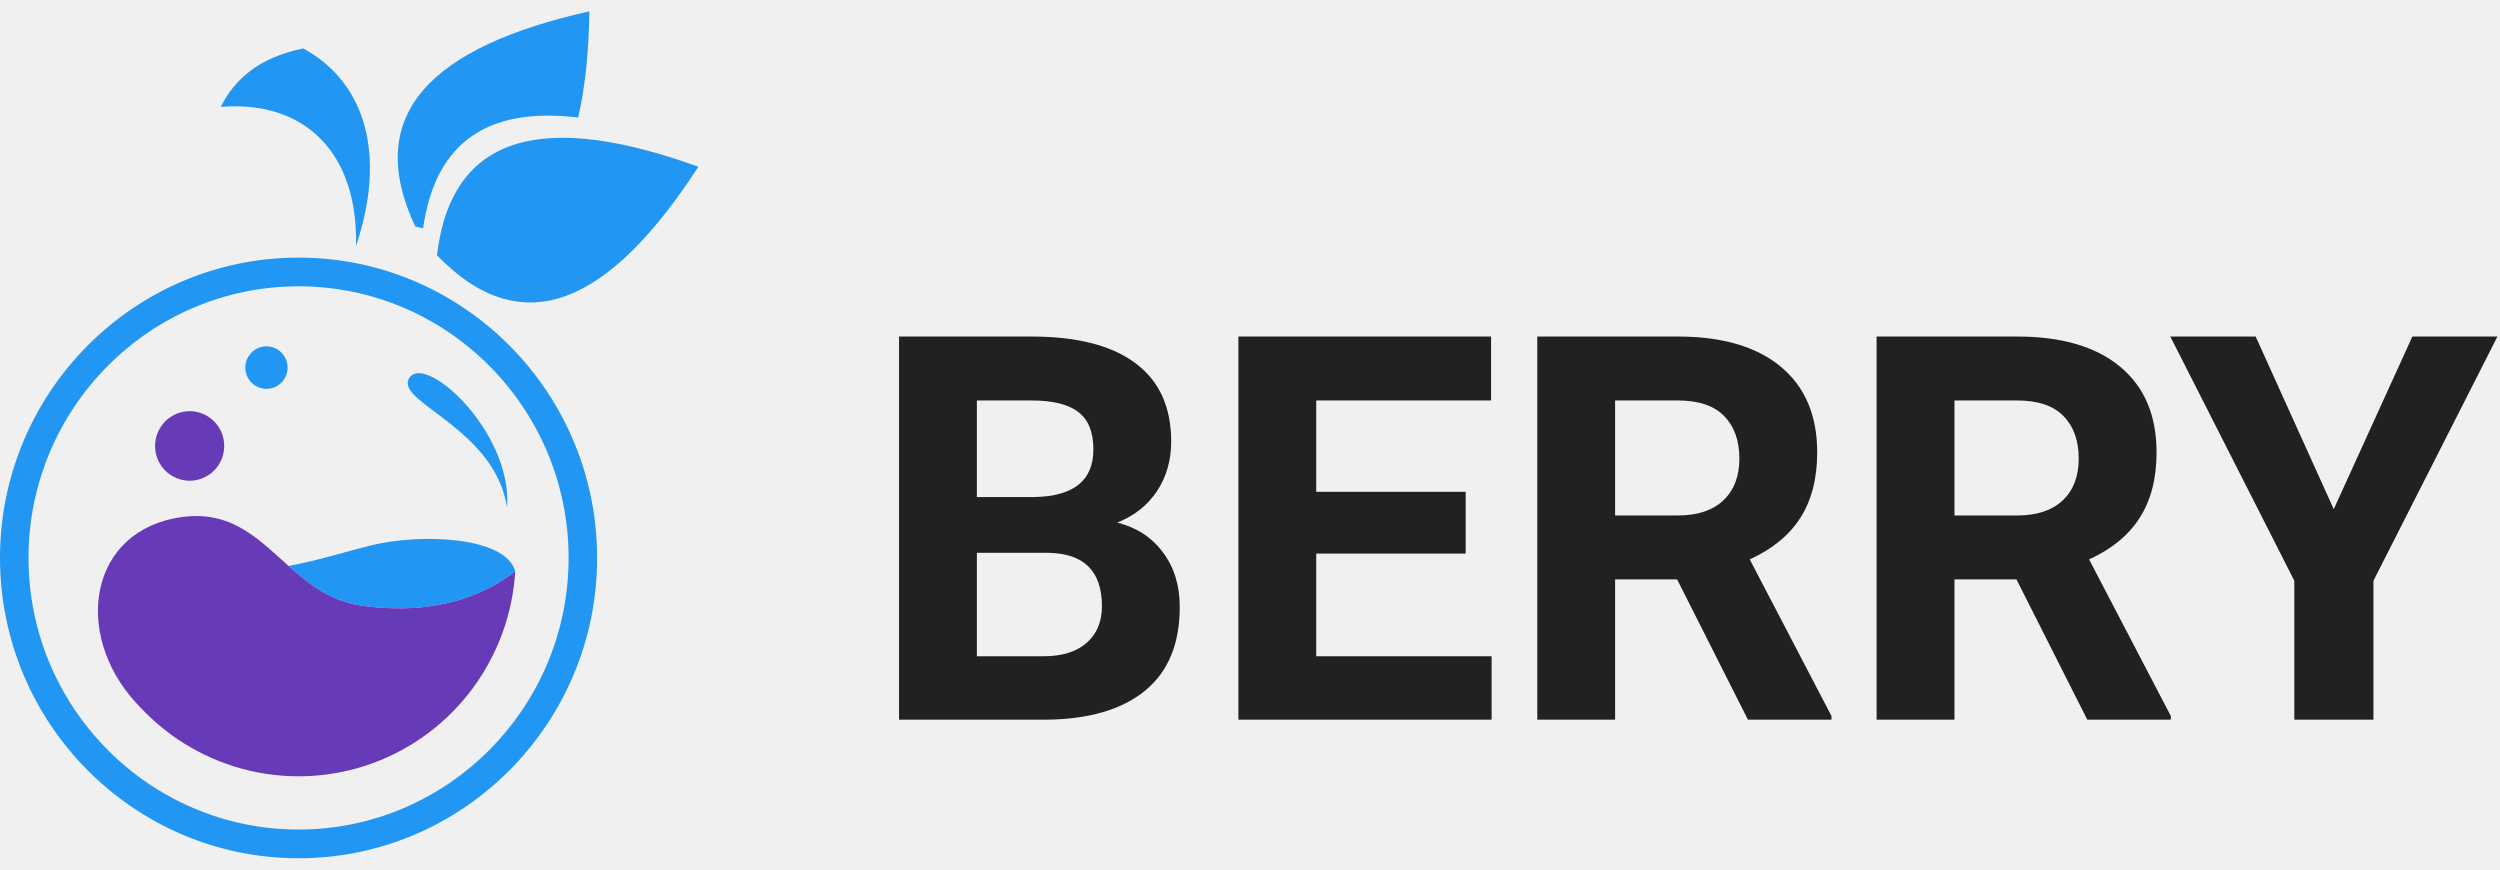
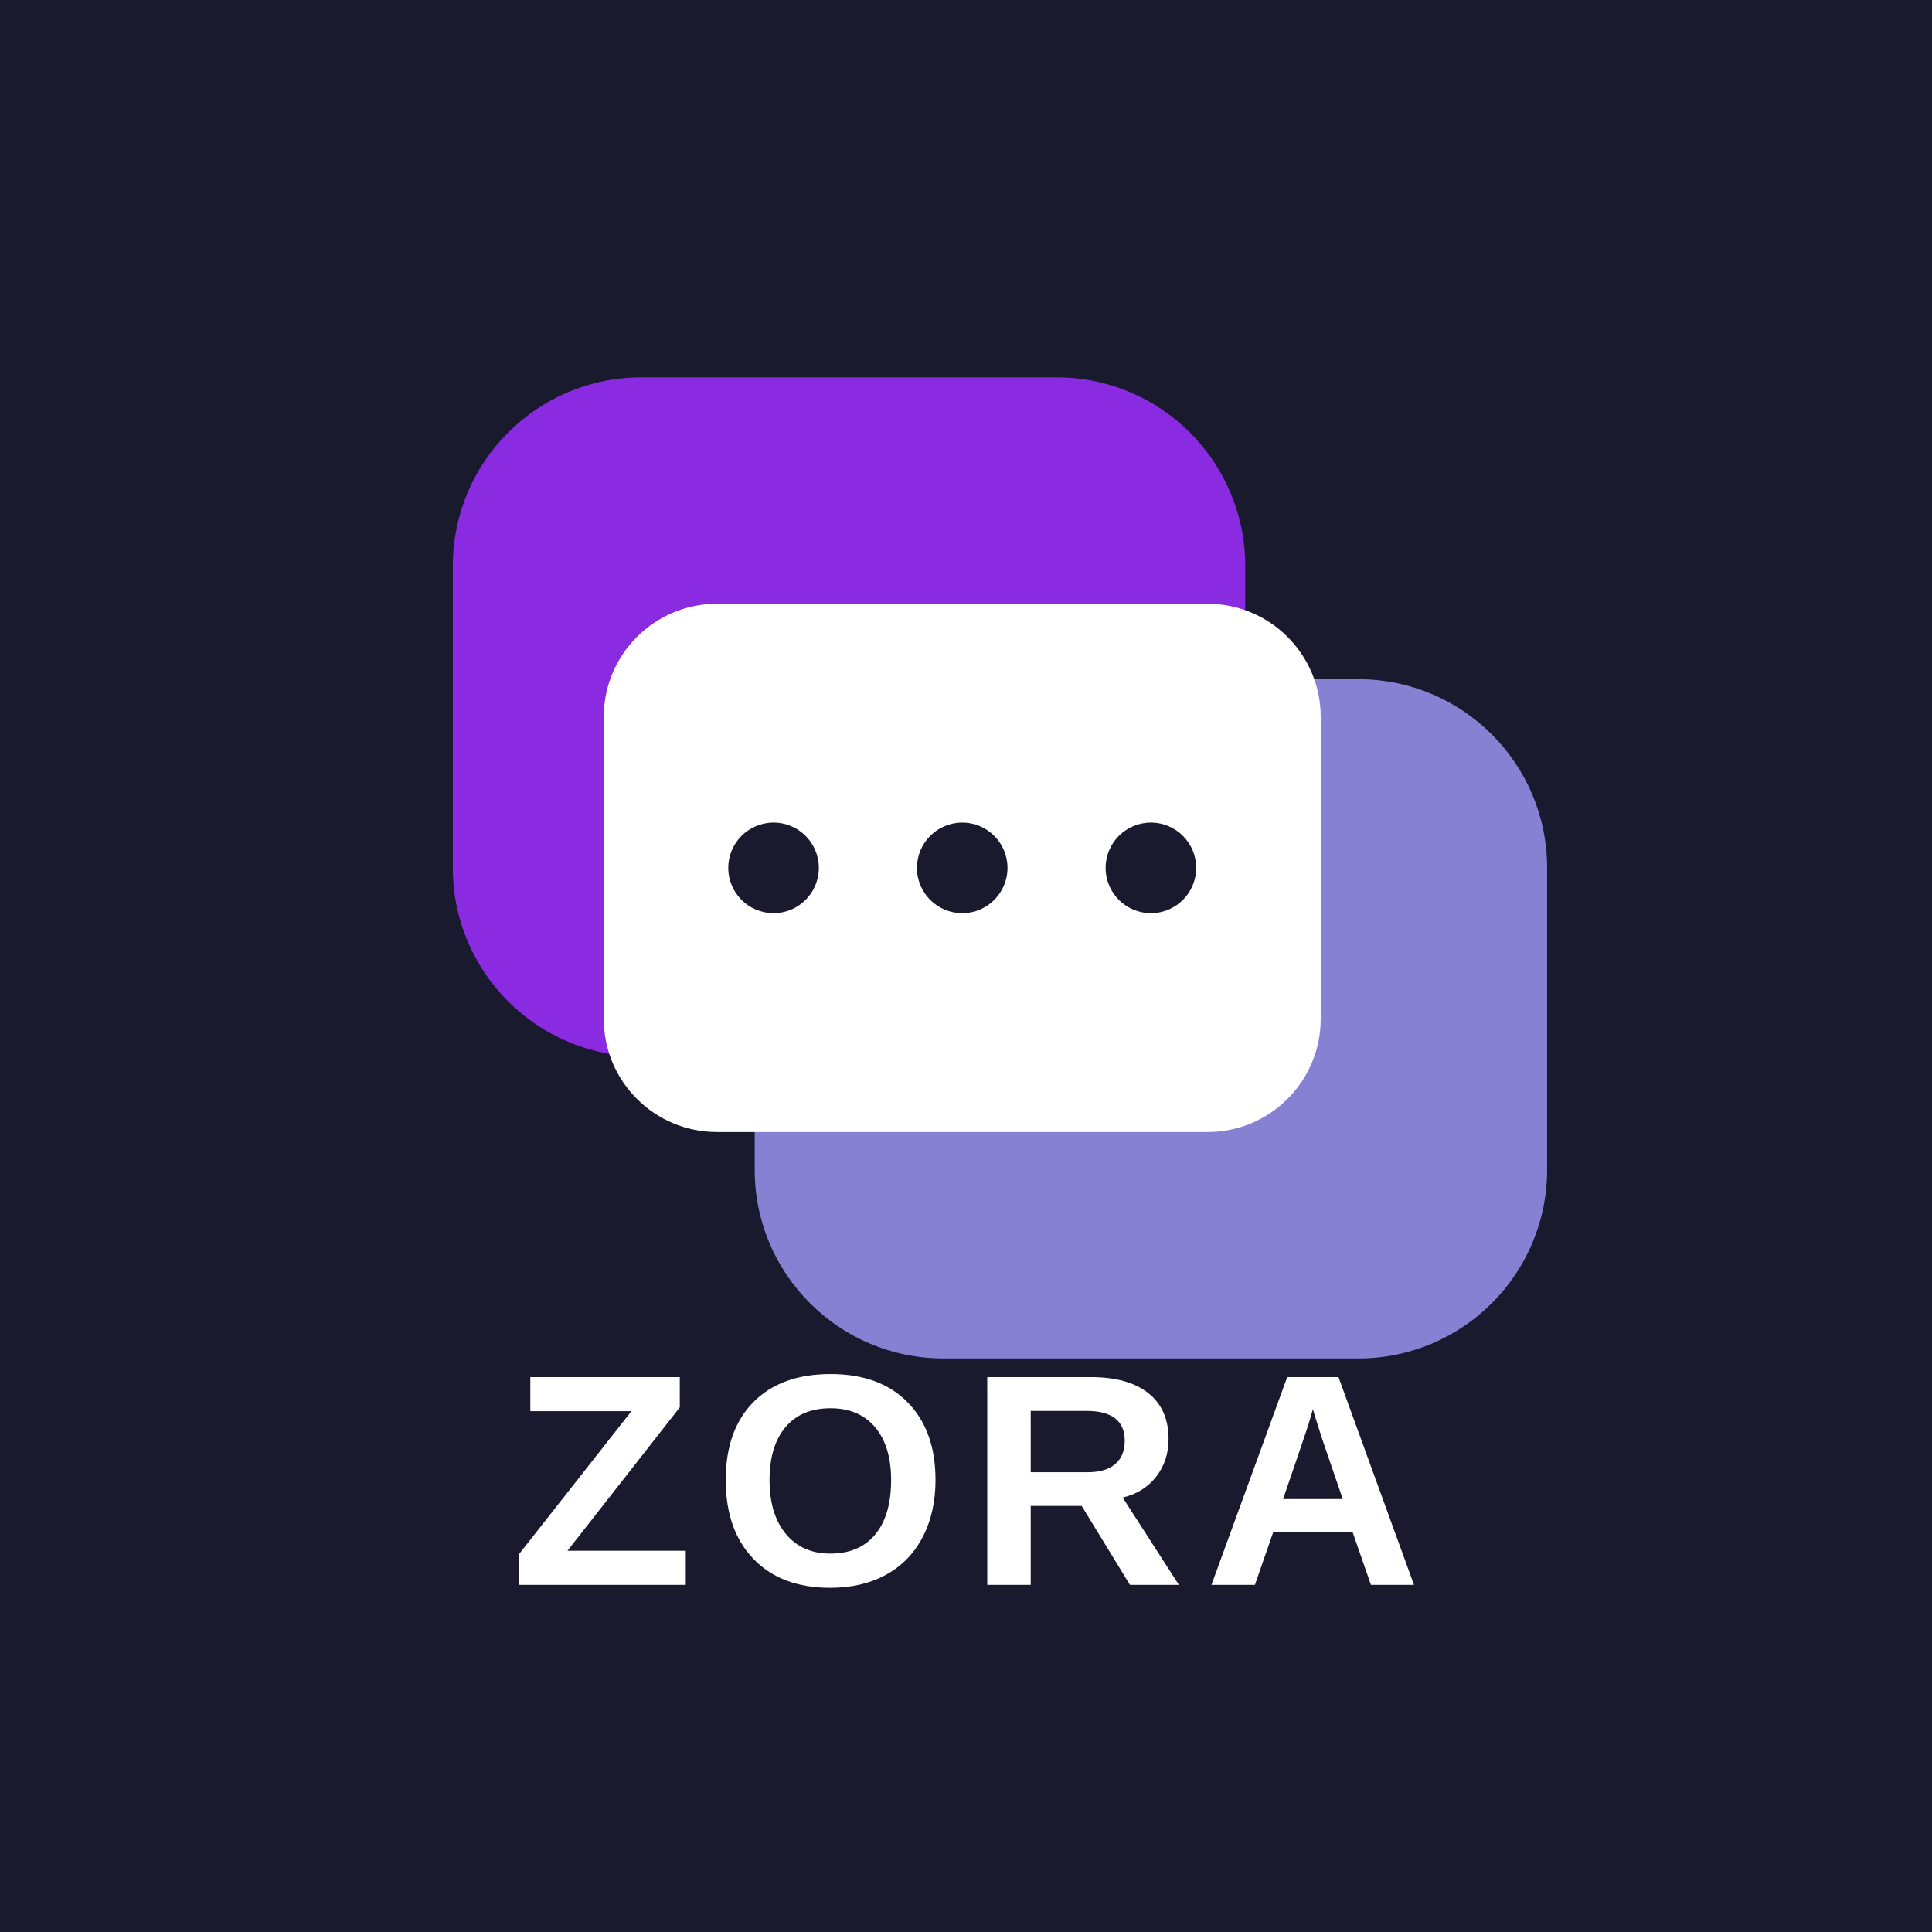
- <svg xmlns="http://www.w3.org/2000/svg" width="92" height="32" viewBox="0 0 92 32" fill="none">
-   <path d="M33.085 26.484V12.384H37.954C39.641 12.384 40.92 12.713 41.792 13.372C42.664 14.024 43.1 14.982 43.1 16.248C43.1 16.939 42.925 17.549 42.575 18.078C42.225 18.601 41.738 18.985 41.114 19.231C41.827 19.411 42.387 19.776 42.795 20.325C43.208 20.874 43.415 21.545 43.415 22.339C43.415 23.695 42.989 24.721 42.136 25.419C41.283 26.116 40.067 26.471 38.489 26.484H33.085ZM35.949 20.344V24.15H38.403C39.078 24.15 39.603 23.989 39.978 23.666C40.36 23.337 40.551 22.885 40.551 22.31C40.551 21.019 39.892 20.364 38.575 20.344H35.949ZM35.949 18.291H38.069C39.514 18.265 40.236 17.681 40.236 16.538C40.236 15.899 40.051 15.441 39.682 15.163C39.319 14.879 38.743 14.737 37.954 14.737H35.949V18.291ZM53.937 20.373H48.437V24.15H54.891V26.484H45.573V12.384H54.872V14.737H48.437V18.098H53.937V20.373ZM61.718 21.322H59.436V26.484H56.572V12.384H61.736C63.379 12.384 64.645 12.755 65.537 13.498C66.428 14.24 66.873 15.289 66.873 16.645C66.873 17.607 66.666 18.411 66.253 19.056C65.846 19.695 65.225 20.206 64.391 20.586L67.398 26.349V26.484H64.324L61.718 21.322ZM59.436 18.969H61.746C62.466 18.969 63.023 18.785 63.417 18.417C63.811 18.043 64.009 17.529 64.009 16.877C64.009 16.212 63.821 15.689 63.446 15.309C63.077 14.928 62.507 14.737 61.736 14.737H59.436V18.969ZM74.206 21.322H71.924V26.484H69.059V12.384H74.225C75.867 12.384 77.134 12.755 78.025 13.498C78.916 14.24 79.361 15.289 79.361 16.645C79.361 17.607 79.154 18.411 78.74 19.056C78.333 19.695 77.713 20.206 76.879 20.586L79.886 26.349V26.484H76.812L74.206 21.322ZM71.924 18.969H74.234C74.953 18.969 75.51 18.785 75.905 18.417C76.3 18.043 76.497 17.529 76.497 16.877C76.497 16.212 76.309 15.689 75.934 15.309C75.564 14.928 74.995 14.737 74.225 14.737H71.924V18.969ZM85.882 18.737L88.775 12.384H91.906L87.343 21.371V26.484H84.431V21.371L79.867 12.384H83.008L85.882 18.737Z" fill="#212121" />
-   <path d="M10.987 31.584C4.928 31.584 0 26.626 0 20.532C0 14.438 4.929 9.48 10.987 9.48C17.045 9.48 21.974 14.438 21.974 20.532C21.974 26.626 17.046 31.584 10.987 31.584ZM10.987 10.536C5.508 10.536 1.049 15.02 1.049 20.532C1.049 26.044 5.508 30.527 10.987 30.527C16.466 30.527 20.925 26.043 20.925 20.531C20.925 15.019 16.467 10.536 10.987 10.536Z" fill="#2196F3" />
-   <path d="M18.96 21.023C18.618 19.748 15.485 19.611 13.62 20.078C12.644 20.323 11.646 20.643 10.616 20.826C11.37 21.499 12.179 22.135 13.34 22.293C16.221 22.684 18.011 21.775 18.96 21.023Z" fill="#2196F3" />
-   <path d="M13.34 22.293C12.176 22.135 11.37 21.499 10.616 20.826C9.45 19.786 8.413 18.658 6.377 19.082C3.141 19.757 2.715 23.608 5.214 26.083C6.287 27.213 7.665 28.004 9.178 28.359C10.691 28.713 12.274 28.616 13.733 28.079C15.192 27.542 16.464 26.588 17.392 25.335C18.321 24.082 18.866 22.584 18.96 21.023C18.011 21.775 16.221 22.684 13.34 22.293Z" fill="#673AB7" />
-   <path d="M15.034 13.959C14.63 14.829 18.23 15.796 18.661 18.688C18.869 15.841 15.534 12.882 15.034 13.959Z" fill="#2196F3" />
-   <path d="M7.466 17.593C8.115 17.323 8.423 16.575 8.155 15.922C7.886 15.269 7.142 14.959 6.493 15.229C5.844 15.5 5.535 16.248 5.804 16.901C6.073 17.554 6.817 17.864 7.466 17.593Z" fill="#673AB7" />
-   <path d="M10.355 14.08C10.659 13.775 10.659 13.28 10.355 12.974C10.051 12.669 9.559 12.669 9.256 12.974C8.952 13.28 8.952 13.775 9.256 14.08C9.559 14.385 10.051 14.385 10.355 14.08Z" fill="#2196F3" />
-   <path d="M13.101 9.052C14.225 5.715 13.47 3.049 11.161 1.782C9.584 2.105 8.647 2.873 8.125 3.934C11.22 3.682 13.184 5.63 13.101 9.052Z" fill="#2196F3" />
-   <path d="M25.698 6.136C20.139 4.129 16.63 4.818 16.079 9.391C19.265 12.697 22.474 11.115 25.698 6.136Z" fill="#2196F3" />
-   <path d="M21.276 4.325C21.534 3.217 21.668 1.908 21.688 0.417C15.923 1.709 13.322 4.177 15.284 8.338C15.382 8.362 15.475 8.381 15.57 8.401C16.028 5.144 18.046 3.938 21.276 4.325Z" fill="#2196F3" />
+ <svg xmlns="http://www.w3.org/2000/svg" width="512" height="512" viewBox="0 0 512 512" fill="none">
+   <rect width="512" height="512" fill="#1a1a2e" />
+   <g transform="translate(100, 100)">
+     <path d="M20 50C20 22.386 42.386 0 70 0H180C207.614 0 230 22.386 230 50V130C230 157.614 207.614 180 180 180H70C42.386 180 20 157.614 20 130V50Z" fill="#8A2BE2" />
+     <path d="M100 130C100 102.386 122.386 80 150 80H260C287.614 80 310 102.386 310 130V210C310 237.614 287.614 260 260 260H150C122.386 260 100 237.614 100 210V130Z" fill="#A29BFE" fill-opacity="0.8" />
+     <path d="M60 90C60 73.431 73.431 60 90 60H220C236.569 60 250 73.431 250 90V170C250 186.569 236.569 200 220 200H90C73.431 200 60 186.569 60 170V90Z" fill="#ffffff" />
+     <circle cx="105" cy="130" r="12" fill="#1a1a2e" />
+     <circle cx="155" cy="130" r="12" fill="#1a1a2e" />
+     <circle cx="205" cy="130" r="12" fill="#1a1a2e" />
+   </g>
+   <text x="50%" y="420" text-anchor="middle" fill="#ffffff" font-family="Arial" font-weight="900" font-size="80" style="letter-spacing: 5px;">ZORA</text>
</svg>
